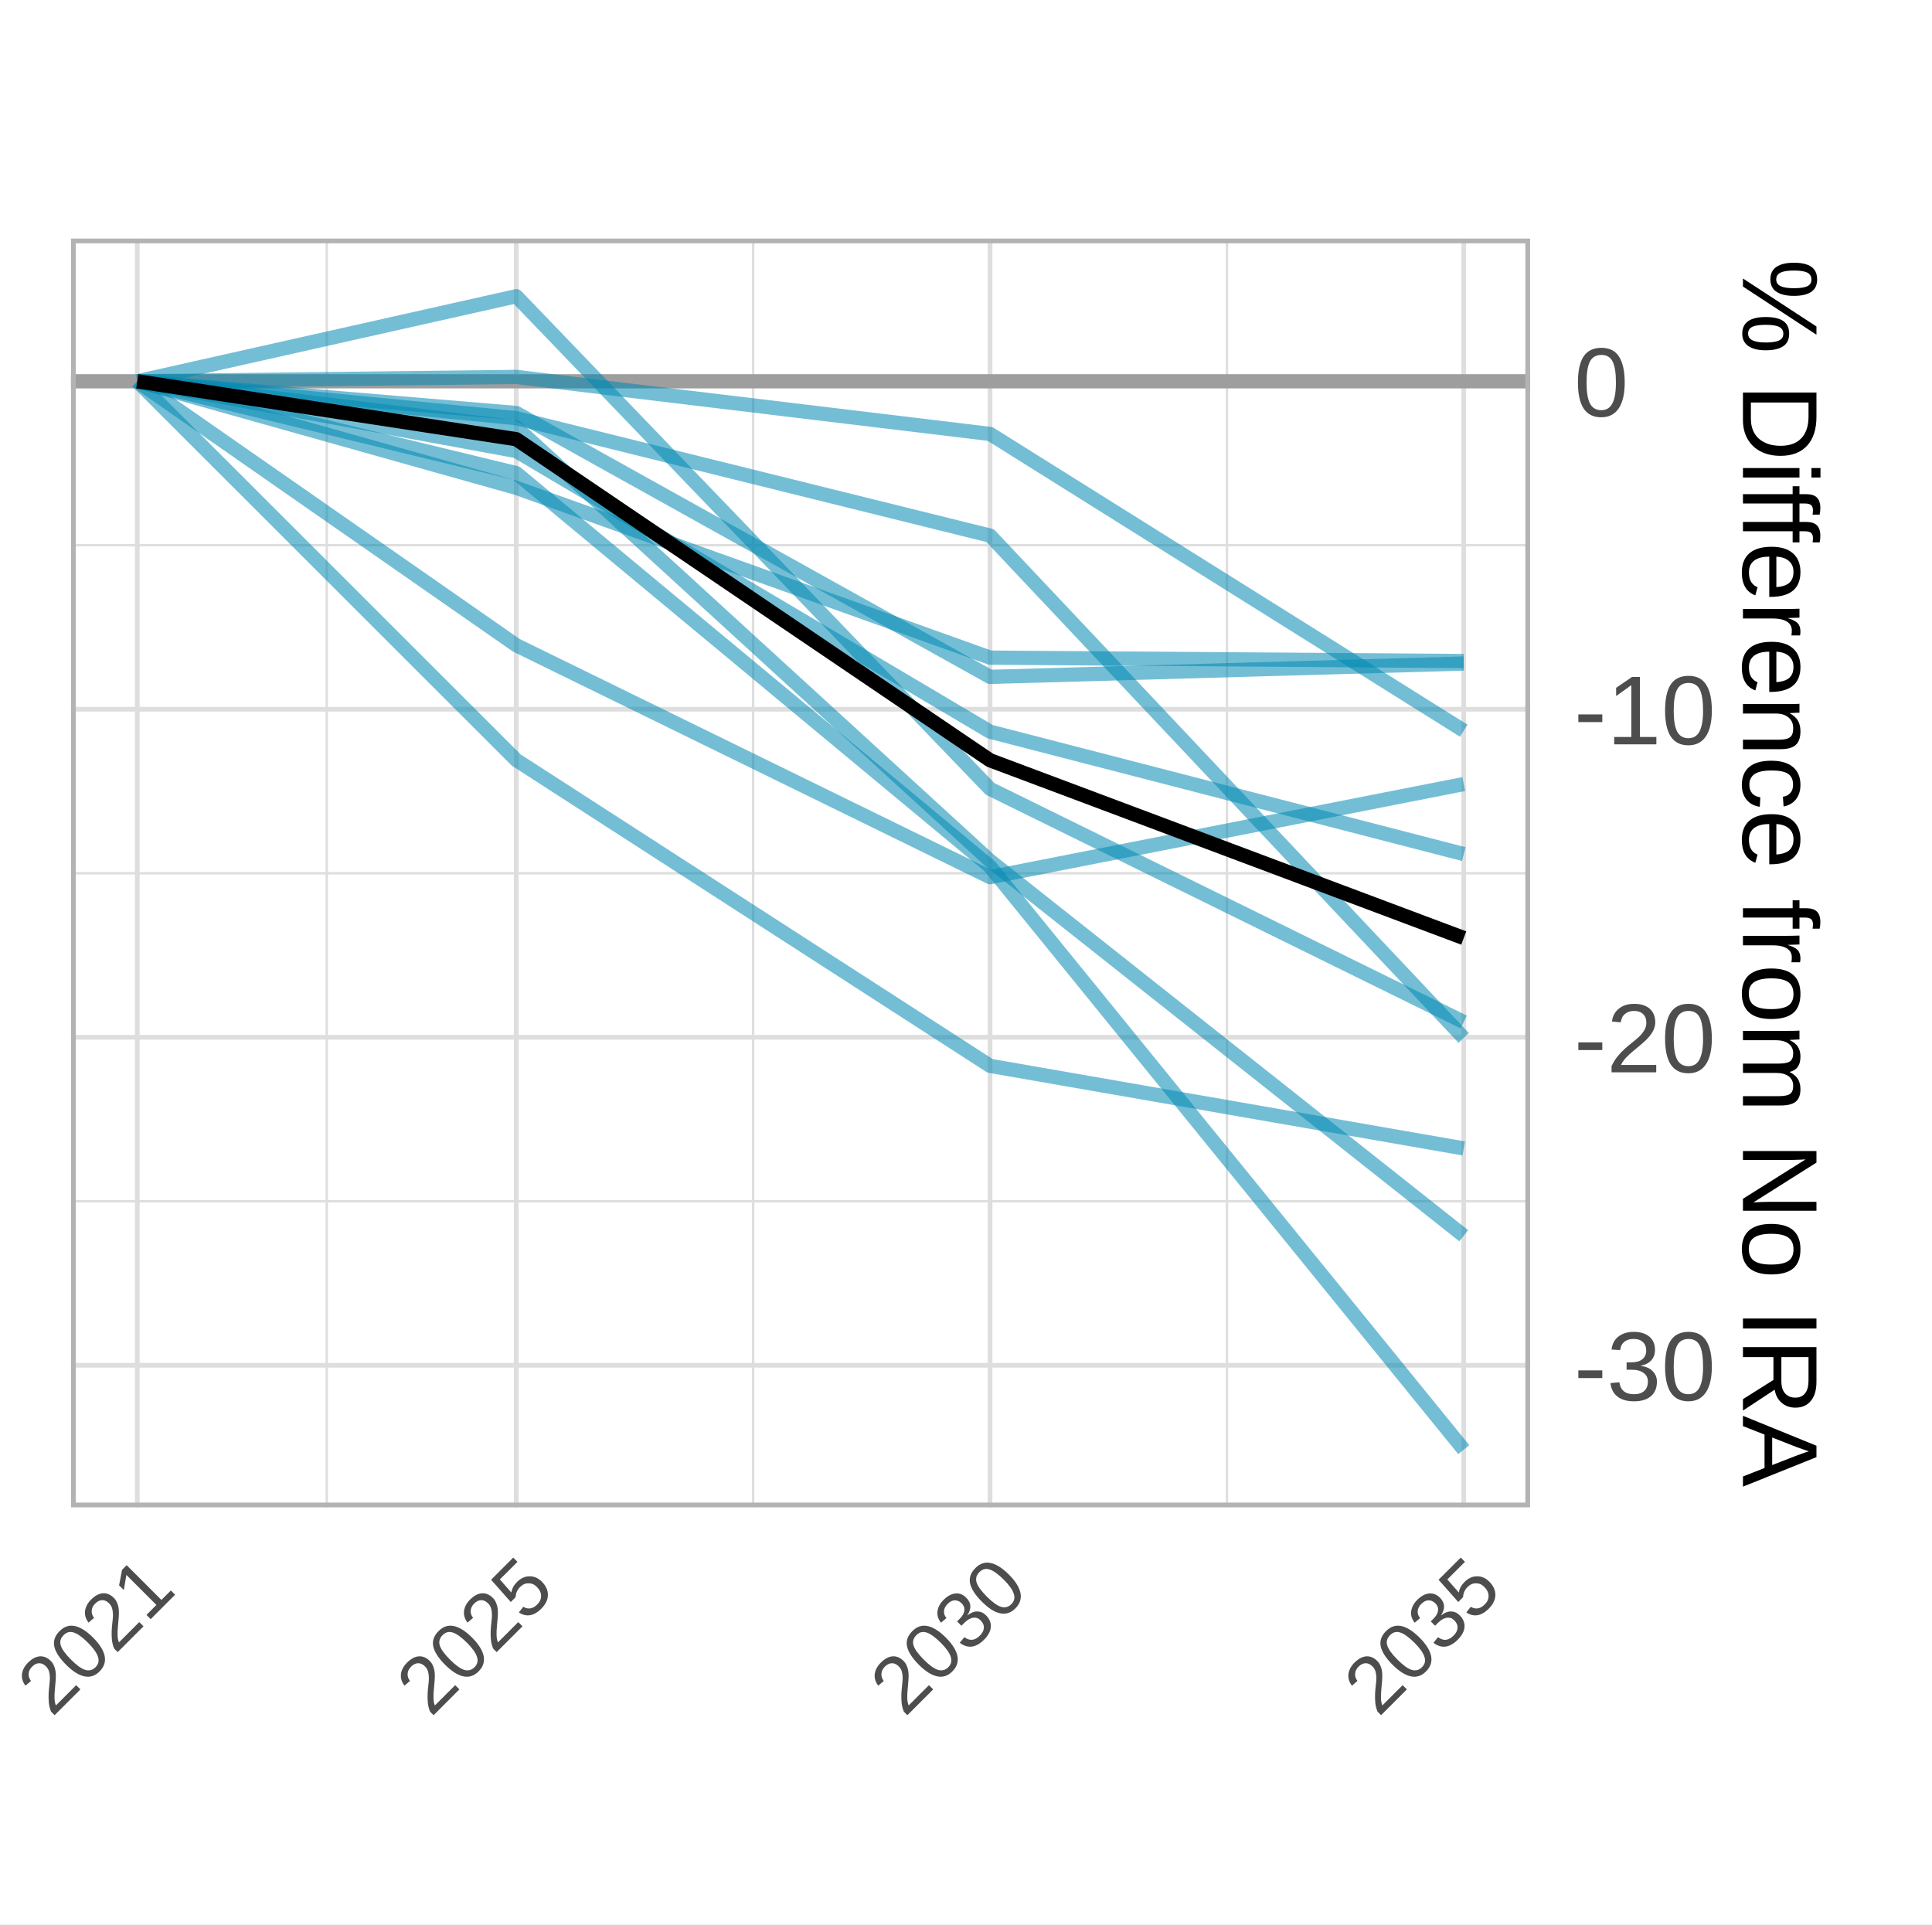
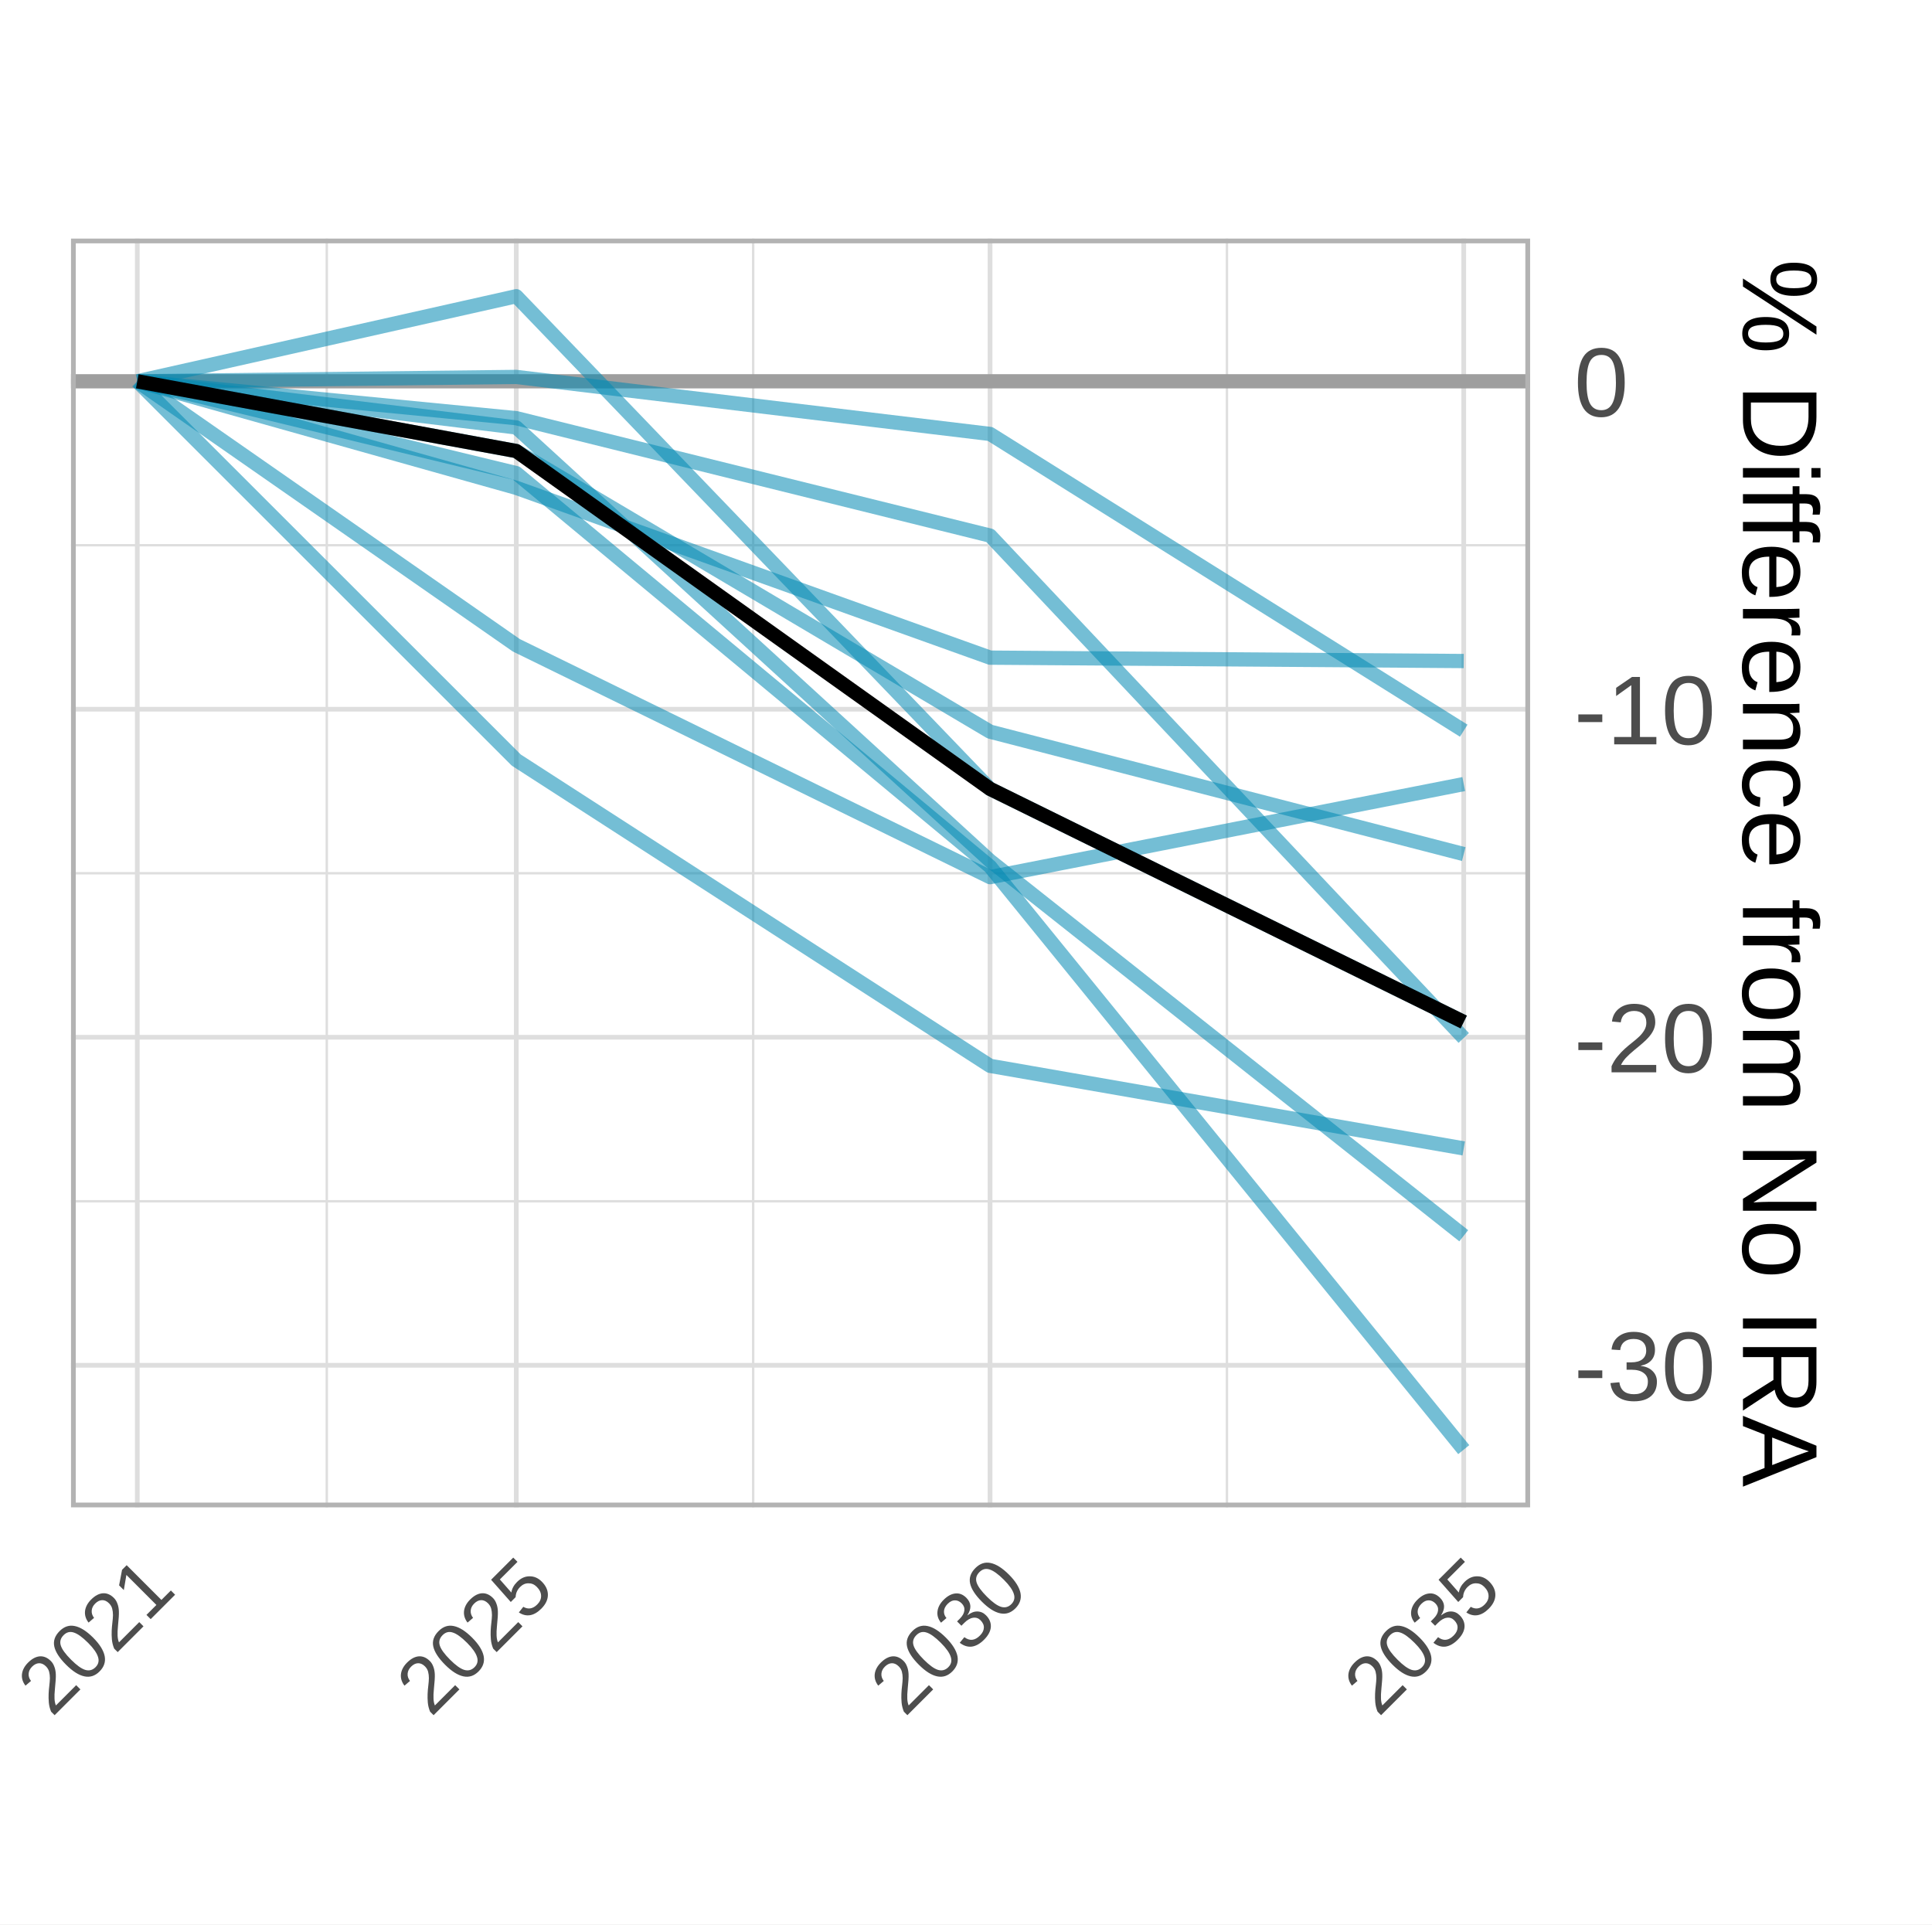
<svg xmlns="http://www.w3.org/2000/svg" class="svglite" width="216.86pt" height="216.00pt" viewBox="0 0 216.86 216.00">
  <defs>
    <style type="text/css">
    .svglite line, .svglite polyline, .svglite polygon, .svglite path, .svglite rect, .svglite circle {
      fill: none;
      stroke: #000000;
      stroke-linecap: round;
      stroke-linejoin: round;
      stroke-miterlimit: 10.00;
    }
    .svglite text {
      white-space: pre;
    }
  </style>
  </defs>
  <rect width="100%" height="100%" style="stroke: none; fill: #FFFFFF;" />
  <defs>
    <clipPath id="cpMC4wMHwyMTYuODZ8MC4wMHwyMTYuMDA=">
      <rect x="0.00" y="0.00" width="216.86" height="216.00" />
    </clipPath>
  </defs>
  <g clip-path="url(#cpMC4wMHwyMTYuODZ8MC4wMHwyMTYuMDA=)">
    <rect x="0" y="0" width="216.86" height="216.00" style="stroke-width: 1.07; stroke: #FFFFFF; fill: #FFFFFF;" />
  </g>
  <defs>
    <clipPath id="cpNy45N3wxNzEuNzV8MjYuNzh8MTY5LjIw">
      <rect x="7.97" y="26.78" width="163.78" height="142.42" />
    </clipPath>
  </defs>
  <g clip-path="url(#cpNy45N3wxNzEuNzV8MjYuNzh8MTY5LjIw)">
    <rect x="7.97" y="26.78" width="163.78" height="142.42" style="stroke-width: 1.07; stroke: none; fill: #FFFFFF;" />
    <polyline points="7.97,134.84 171.75,134.84 " style="stroke-width: 0.27; stroke: #DEDEDE; stroke-linecap: butt;" />
    <polyline points="7.97,98.02 171.75,98.02 " style="stroke-width: 0.27; stroke: #DEDEDE; stroke-linecap: butt;" />
    <polyline points="7.97,61.20 171.75,61.20 " style="stroke-width: 0.27; stroke: #DEDEDE; stroke-linecap: butt;" />
    <polyline points="36.68,169.20 36.68,26.78 " style="stroke-width: 0.27; stroke: #DEDEDE; stroke-linecap: butt;" />
    <polyline points="84.54,169.20 84.54,26.78 " style="stroke-width: 0.27; stroke: #DEDEDE; stroke-linecap: butt;" />
    <polyline points="137.72,169.20 137.72,26.78 " style="stroke-width: 0.27; stroke: #DEDEDE; stroke-linecap: butt;" />
    <polyline points="7.97,153.25 171.75,153.25 " style="stroke-width: 0.53; stroke: #DEDEDE; stroke-linecap: butt;" />
    <polyline points="7.97,116.43 171.75,116.43 " style="stroke-width: 0.53; stroke: #DEDEDE; stroke-linecap: butt;" />
    <polyline points="7.97,79.61 171.75,79.61 " style="stroke-width: 0.53; stroke: #DEDEDE; stroke-linecap: butt;" />
    <polyline points="7.97,42.80 171.75,42.80 " style="stroke-width: 0.53; stroke: #DEDEDE; stroke-linecap: butt;" />
    <polyline points="15.41,169.20 15.41,26.78 " style="stroke-width: 0.53; stroke: #DEDEDE; stroke-linecap: butt;" />
    <polyline points="57.95,169.20 57.95,26.78 " style="stroke-width: 0.53; stroke: #DEDEDE; stroke-linecap: butt;" />
    <polyline points="111.13,169.20 111.13,26.78 " style="stroke-width: 0.53; stroke: #DEDEDE; stroke-linecap: butt;" />
    <polyline points="164.30,169.20 164.30,26.78 " style="stroke-width: 0.53; stroke: #DEDEDE; stroke-linecap: butt;" />
    <line x1="7.97" y1="42.80" x2="171.75" y2="42.80" style="stroke-width: 1.60; stroke: #9E9E9E; stroke-linecap: butt;" />
    <polyline points="15.41,42.80 57.95,72.43 111.13,98.46 164.30,88.01 " style="stroke-width: 1.60; stroke: #0388B3; stroke-opacity: 0.55; stroke-linecap: butt;" />
    <polyline points="15.41,42.80 57.95,47.98 111.13,96.62 164.30,138.71 " style="stroke-width: 1.60; stroke: #0388B3; stroke-opacity: 0.55; stroke-linecap: butt;" />
    <polyline points="15.41,42.80 57.95,85.32 111.13,119.64 164.30,128.91 " style="stroke-width: 1.60; stroke: #0388B3; stroke-opacity: 0.55; stroke-linecap: butt;" />
    <polyline points="15.41,42.80 57.95,54.76 111.13,73.82 164.30,74.20 " style="stroke-width: 1.60; stroke: #0388B3; stroke-opacity: 0.55; stroke-linecap: butt;" />
    <polyline points="15.41,42.80 57.95,42.31 111.13,48.71 164.30,82.02 " style="stroke-width: 1.60; stroke: #0388B3; stroke-opacity: 0.55; stroke-linecap: butt;" />
    <polyline points="15.41,42.80 57.95,33.25 111.13,88.55 164.30,114.72 " style="stroke-width: 1.60; stroke: #0388B3; stroke-opacity: 0.55; stroke-linecap: butt;" />
    <polyline points="15.41,42.80 57.95,50.63 111.13,82.13 164.30,95.87 " style="stroke-width: 1.60; stroke: #0388B3; stroke-opacity: 0.55; stroke-linecap: butt;" />
    <polyline points="15.41,42.80 57.95,46.94 111.13,60.12 164.30,116.51 " style="stroke-width: 1.60; stroke: #0388B3; stroke-opacity: 0.55; stroke-linecap: butt;" />
    <polyline points="15.41,42.80 57.95,53.11 111.13,97.27 164.30,162.72 " style="stroke-width: 1.60; stroke: #0388B3; stroke-opacity: 0.55; stroke-linecap: butt;" />
-     <polyline points="15.41,42.80 57.95,46.36 111.13,75.98 164.30,74.48 " style="stroke-width: 1.60; stroke: #0388B3; stroke-opacity: 0.55; stroke-linecap: butt;" />
-     <polyline points="15.41,42.80 57.95,49.30 111.13,85.34 164.30,105.29 " style="stroke-width: 1.60; stroke-linecap: butt;" />
+     <polyline points="15.41,42.80 57.95,50.63 111.13,88.55 164.30,114.72 " style="stroke-width: 1.60; stroke-linecap: butt;" />
    <rect x="7.97" y="26.78" width="163.78" height="142.42" style="stroke-width: 1.07; stroke: #B3B3B3;" />
  </g>
  <g clip-path="url(#cpMC4wMHwyMTYuODZ8MC4wMHwyMTYuMDA=)">
    <text x="176.68" y="157.19" style="font-size: 11.00px;fill: #4D4D4D; font-family: &quot;Arial&quot;;" textLength="15.90px" lengthAdjust="spacingAndGlyphs">-30</text>
    <text x="176.68" y="120.37" style="font-size: 11.00px;fill: #4D4D4D; font-family: &quot;Arial&quot;;" textLength="15.90px" lengthAdjust="spacingAndGlyphs">-20</text>
    <text x="176.68" y="83.55" style="font-size: 11.00px;fill: #4D4D4D; font-family: &quot;Arial&quot;;" textLength="15.90px" lengthAdjust="spacingAndGlyphs">-10</text>
    <text x="176.68" y="46.73" style="font-size: 11.00px;fill: #4D4D4D; font-family: &quot;Arial&quot;;" textLength="6.12px" lengthAdjust="spacingAndGlyphs">0</text>
    <text transform="translate(19.97,178.69) rotate(-45)" text-anchor="end" style="font-size: 9.00px;fill: #4D4D4D; font-family: &quot;Arial&quot;;" textLength="20.02px" lengthAdjust="spacingAndGlyphs">2021</text>
    <text transform="translate(62.51,178.69) rotate(-45)" text-anchor="end" style="font-size: 9.00px;fill: #4D4D4D; font-family: &quot;Arial&quot;;" textLength="20.02px" lengthAdjust="spacingAndGlyphs">2025</text>
    <text transform="translate(115.69,178.69) rotate(-45)" text-anchor="end" style="font-size: 9.00px;fill: #4D4D4D; font-family: &quot;Arial&quot;;" textLength="20.02px" lengthAdjust="spacingAndGlyphs">2030</text>
    <text transform="translate(168.86,178.69) rotate(-45)" text-anchor="end" style="font-size: 9.00px;fill: #4D4D4D; font-family: &quot;Arial&quot;;" textLength="20.02px" lengthAdjust="spacingAndGlyphs">2035</text>
    <text transform="translate(195.64,29.07) rotate(90)" style="font-size: 12.00px; font-family: &quot;Arial&quot;;" textLength="137.84px" lengthAdjust="spacingAndGlyphs">% Difference from No IRA</text>
  </g>
</svg>
